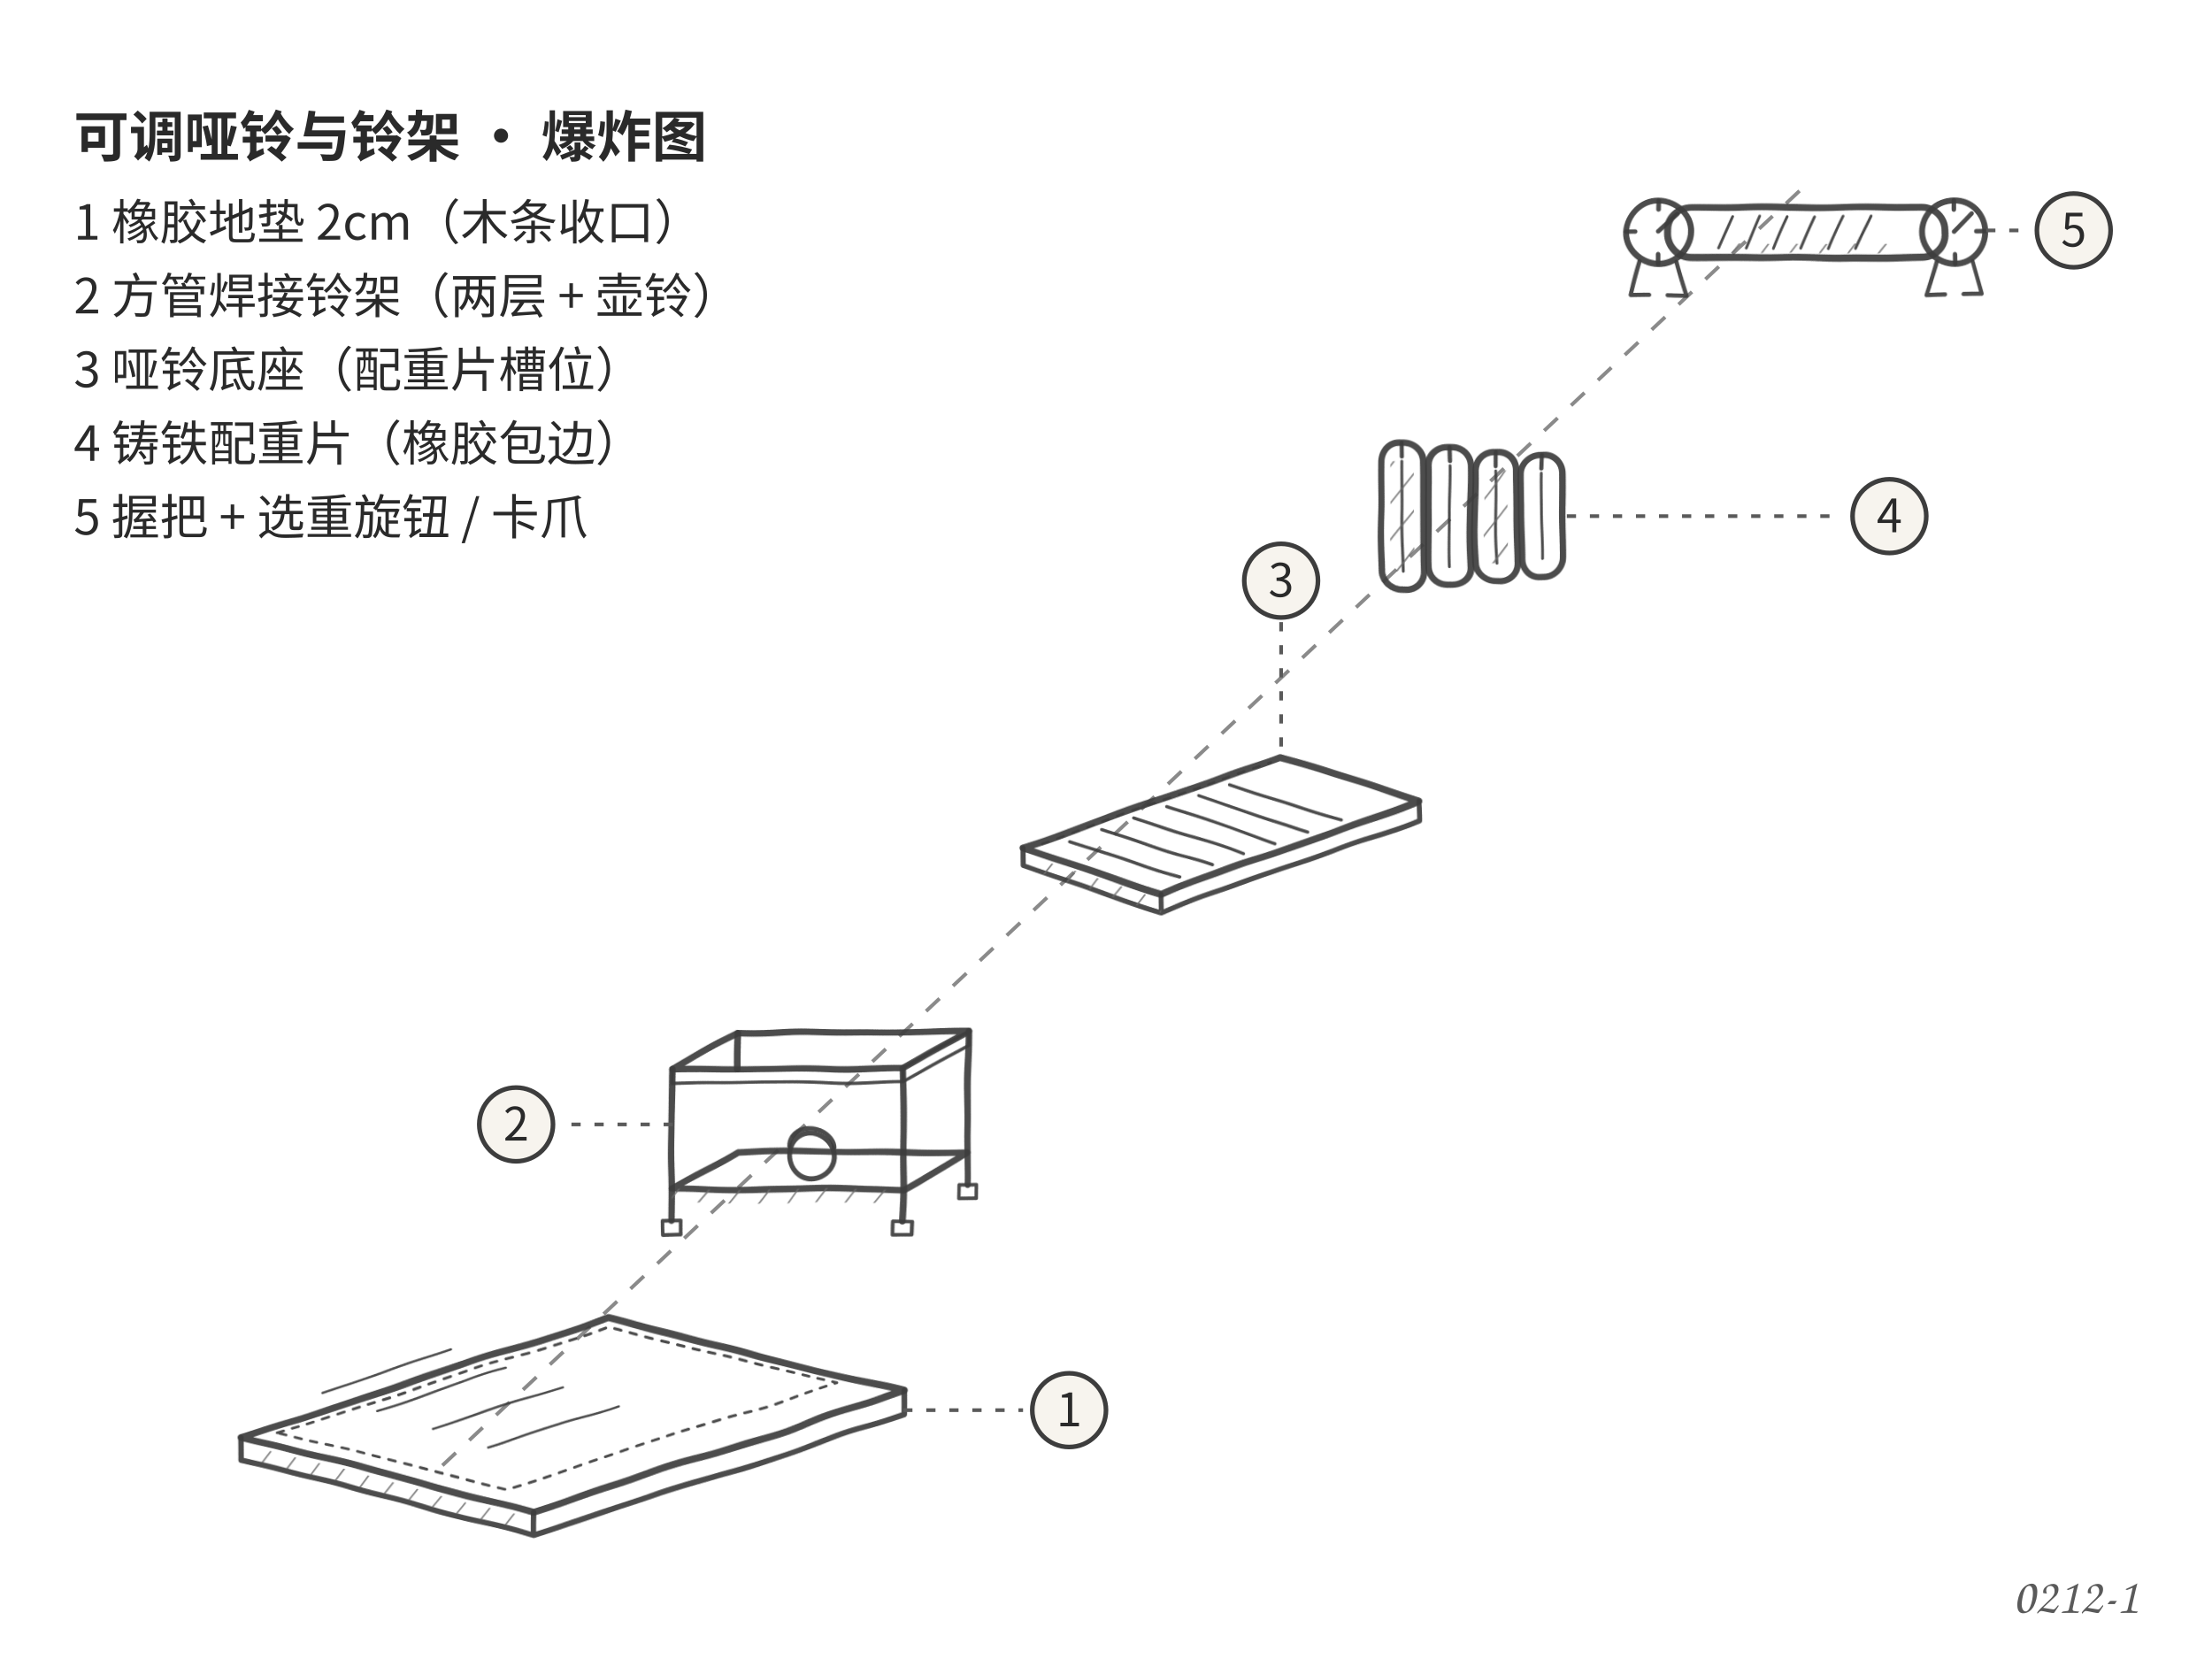
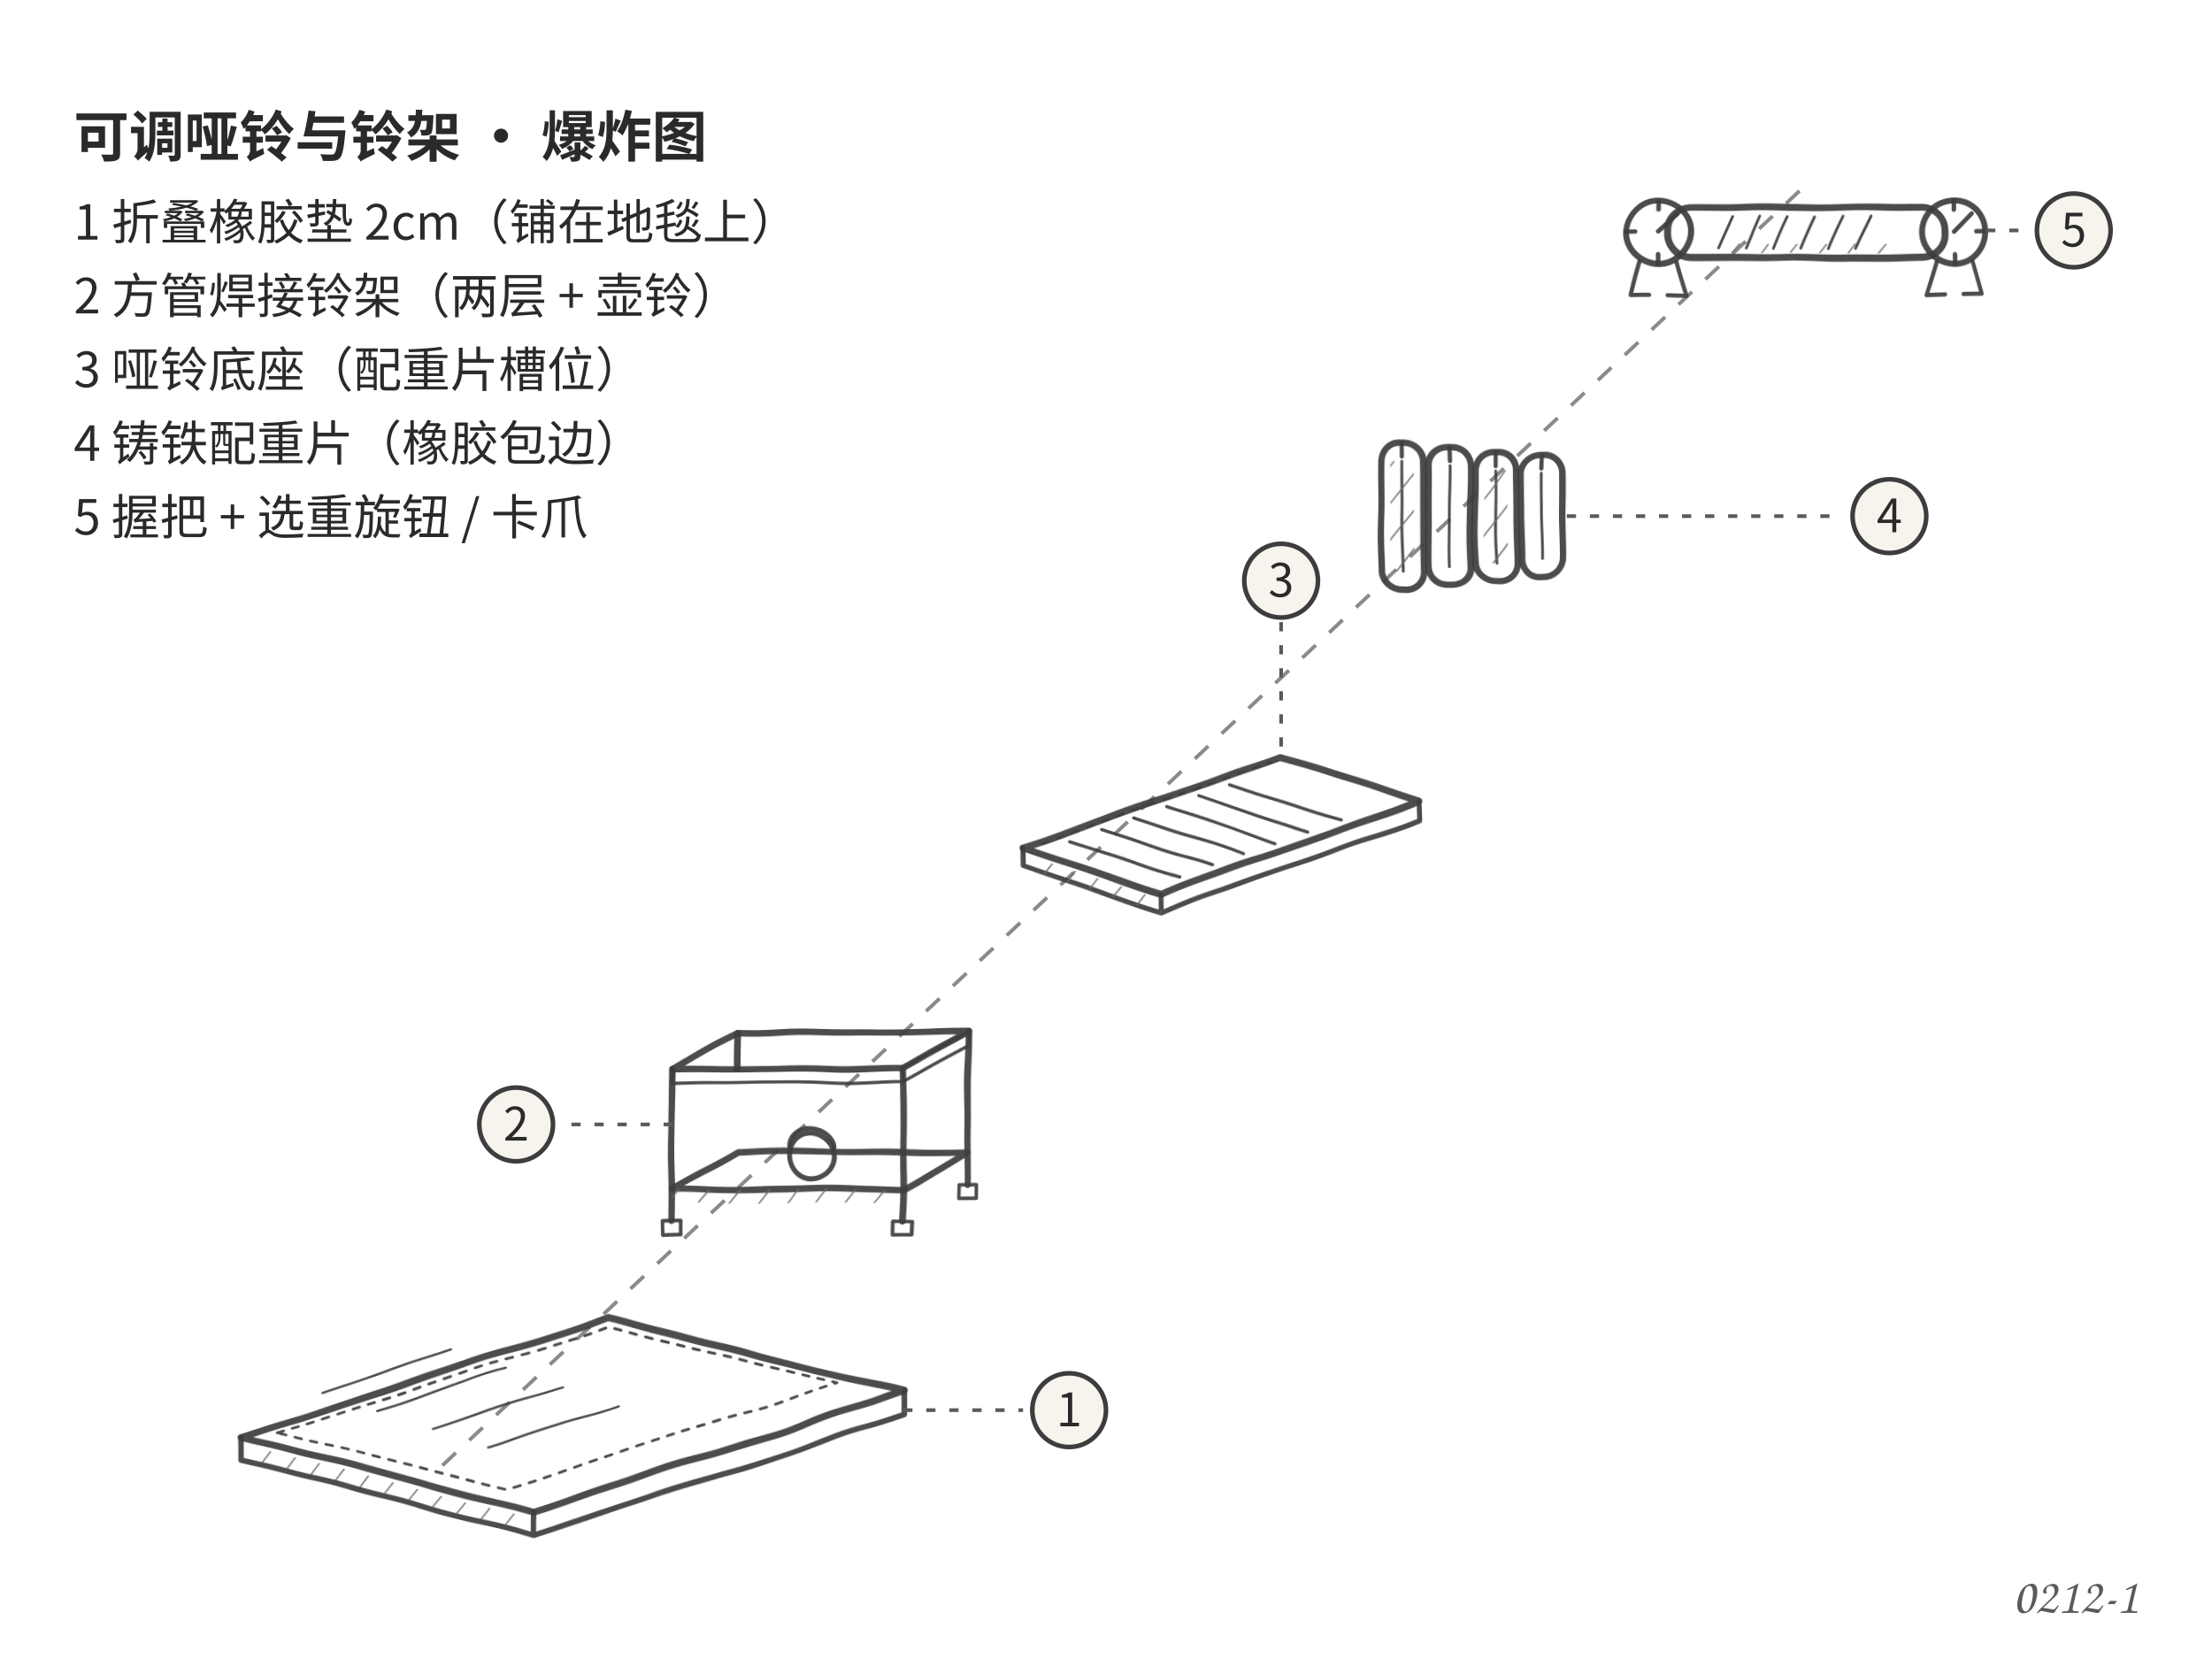
<svg xmlns="http://www.w3.org/2000/svg" viewBox="0 0 480 360" width="480" height="360" font-family="'Noto Sans SC','PingFang SC','Noto Sans CJK SC',sans-serif">
  <defs>
    <filter id="p0212-1-pencil" x="-5%" y="-5%" width="110%" height="110%">
      <feTurbulence type="fractalNoise" baseFrequency="0.045" numOctaves="2" seed="3" result="n" />
      <feDisplacementMap in="SourceGraphic" in2="n" scale="1.4" xChannelSelector="R" yChannelSelector="G" />
    </filter>
    <pattern id="p0212-1-shade" width="5" height="5" patternUnits="userSpaceOnUse" patternTransform="rotate(38)">
      <line x1="0" y1="0" x2="0" y2="5" stroke="#6b6b6b" stroke-width="0.7" stroke-opacity="0.8" />
    </pattern>
    <pattern id="p0212-1-shade2" width="4" height="4" patternUnits="userSpaceOnUse" patternTransform="rotate(38)">
      <line x1="0" y1="0" x2="0" y2="4" stroke="#4a4a4a" stroke-width="0.8" />
      <line x1="0" y1="2" x2="4" y2="2" stroke="#4a4a4a" stroke-width="0.5" stroke-opacity="0.6" />
    </pattern>
  </defs>
  <path d="M96 318 L392 40" stroke="#8a8a8a" stroke-width="0.8" stroke-dasharray="4 4" fill="none" />
  <g filter="url(#p0212-1-pencil)" stroke="#3d3d3d" fill="none" stroke-linecap="round" stroke-linejoin="round" stroke-opacity="0.92">
    <path d="M52 312 l80 -26 l64 16 l-80 26 Z" stroke-width="1.5" />
    <path d="M52 312 v5 l64 16 v-5 M116 333 l80 -26 v-5" stroke-width="1.2" />
    <path d="M54 314 l60 15 v3 l-60 -15 Z" fill="url(#p0212-1-shade)" stroke="none" />
    <path d="M60 311 l72 -23 l50 12 l-72 23 Z" stroke-width="0.6" stroke-dasharray="1.5 2" />
    <path d="M82 306 l28 -9 M94 310 l28 -9 M106 314 l28 -9 M70 302 l28 -9" stroke-width="0.5" />
    <path d="M146 232 h50 l14 -8 h-50 Z" stroke-width="1.4" />
    <path d="M146 258 h50 l14 -8 h-50 Z" stroke-width="1.4" />
    <path d="M146 232 v33 M196 232 v33 M210 224 v33 M160 224 v8" stroke-width="1.4" />
    <path d="M146 232 v3 h50 v-3 M196 232 l14 -8 v3 l-14 8" stroke-width="0.7" />
    <path d="M146 258 h50 v3 h-50 Z" fill="url(#p0212-1-shade)" stroke="none" />
    <path d="M144 265 h4 v3 h-4 Z M194 265 h4 v3 h-4 Z M208 257 h4 v3 h-4 Z" stroke-width="0.8" />
    <circle cx="176" cy="251" r="5" stroke-width="1.1" />
    <path d="M171 249 a5 4 0 0 1 10 0" stroke-width="1" />
    <path d="M222 184 l56 -20 l30 10 l-56 20 Z" stroke-width="1.5" />
    <path d="M222 184 v4 l30 10 v-4 M252 198 l56 -20 v-4" stroke-width="1.1" />
    <path d="M224 186 l28 9 v3 l-28 -9 Z" fill="url(#p0212-1-shade)" stroke="none" />
    <path d="M232 182.5 l24 8 M239 180 l24 8 M246 177.5 l24 8 M253 175 l24 8 M260 172.5 l24 8 M267 170 l24 8" stroke-width="0.7" />
    <path d="M226 183 l50 -18" stroke-width="0.5" stroke-dasharray="1.5 2" />
    <rect x="300" y="96" width="9" height="32" rx="4" stroke-width="1.4" />
    <rect x="310" y="97" width="9" height="30" rx="4" stroke-width="1.4" />
    <rect x="320" y="98" width="9" height="28" rx="4" stroke-width="1.4" />
    <rect x="330" y="99" width="9" height="26" rx="4" stroke-width="1.4" />
    <path d="M304.5 100 v24 M314.5 101 v22 M324.5 102 v20 M334.5 103 v18" stroke-width="0.6" />
    <path d="M302 100 h5 v24 h-5 Z M322 102 h5 v20 h-5 Z" fill="url(#p0212-1-shade)" stroke="none" />
    <path d="M304.5 96 v3 M314.5 97 v3 M324.5 98 v3 M334.5 99 v3" stroke-width="0.9" />
    <rect x="362" y="45" width="60" height="11" rx="5" stroke-width="1.5" />
    <path d="M376 47 l-3 7 M382 47 l-3 7 M388 47 l-3 7 M394 47 l-3 7 M400 47 l-3 7 M406 47 l-3 7" stroke-width="0.6" />
    <path d="M374 53 h36 v2 h-36 Z" fill="url(#p0212-1-shade)" stroke="none" />
    <circle cx="360" cy="50.5" r="7" stroke-width="1.3" />
    <circle cx="424" cy="50.5" r="7" stroke-width="1.3" />
    <path d="M360 43.5 v2 M360 57.5 v-2 M353 50.5 h2 M360 50.5 l4 -4 M424 43.5 v2 M424 57.5 v-2 M431 50.5 h-2 M424 50.5 l4 -4" stroke-width="1" />
    <path d="M356 57 l-2 7 h4 M364 57 l2 7 h-4 M420 57 l-2 7 h4 M428 57 l2 7 h-4" stroke-width="0.9" />
  </g>
  <g stroke="#5a5a5a" stroke-width="0.8" fill="none" stroke-dasharray="2 3">
    <path d="M196 306 H222" />
    <path d="M146 244 H122" />
    <path d="M278 162 V134" />
    <path d="M340 112 H400" />
    <path d="M431 50 H440" />
  </g>
  <g font-size="10" fill="#2a2a2a" text-anchor="middle">
    <g stroke="#3d3d3d" stroke-width="1" fill="#f7f4ee">
      <circle cx="232" cy="306" r="8" />
      <circle cx="112" cy="244" r="8" />
      <circle cx="278" cy="126" r="8" />
      <circle cx="410" cy="112" r="8" />
      <circle cx="450" cy="50" r="8" />
    </g>
    <text x="232" y="309.5">1</text>
    <text x="112" y="247.5">2</text>
    <text x="278" y="129.5">3</text>
    <text x="410" y="115.5">4</text>
    <text x="450" y="53.5">5</text>
  </g>
  <g font-size="10.5" fill="#2a2a2a">
    <text x="16" y="34" font-weight="700" font-size="12">可调哑铃与铃架 · 爆炸图</text>
-     <text x="16" y="52">1 橡胶地垫 2cm（木条收口）</text>
+     <text x="16" y="52">1 折叠橡胶垫 2cm（铺在地毯上）</text>
    <text x="16" y="68">2 方管焊接铃架（两层 + 壶铃）</text>
    <text x="16" y="84">3 哑铃底座（配重片槽位）</text>
    <text x="16" y="100">4 铸铁配重片（橡胶包边）</text>
    <text x="16" y="116">5 握把 + 选重旋钮 / 卡爪</text>
  </g>
  <text x="464" y="350" text-anchor="end" font-family="'Long Cang','Kaiti SC',cursive" font-size="11" fill="#5a5a5a">0212-1</text>
</svg>
